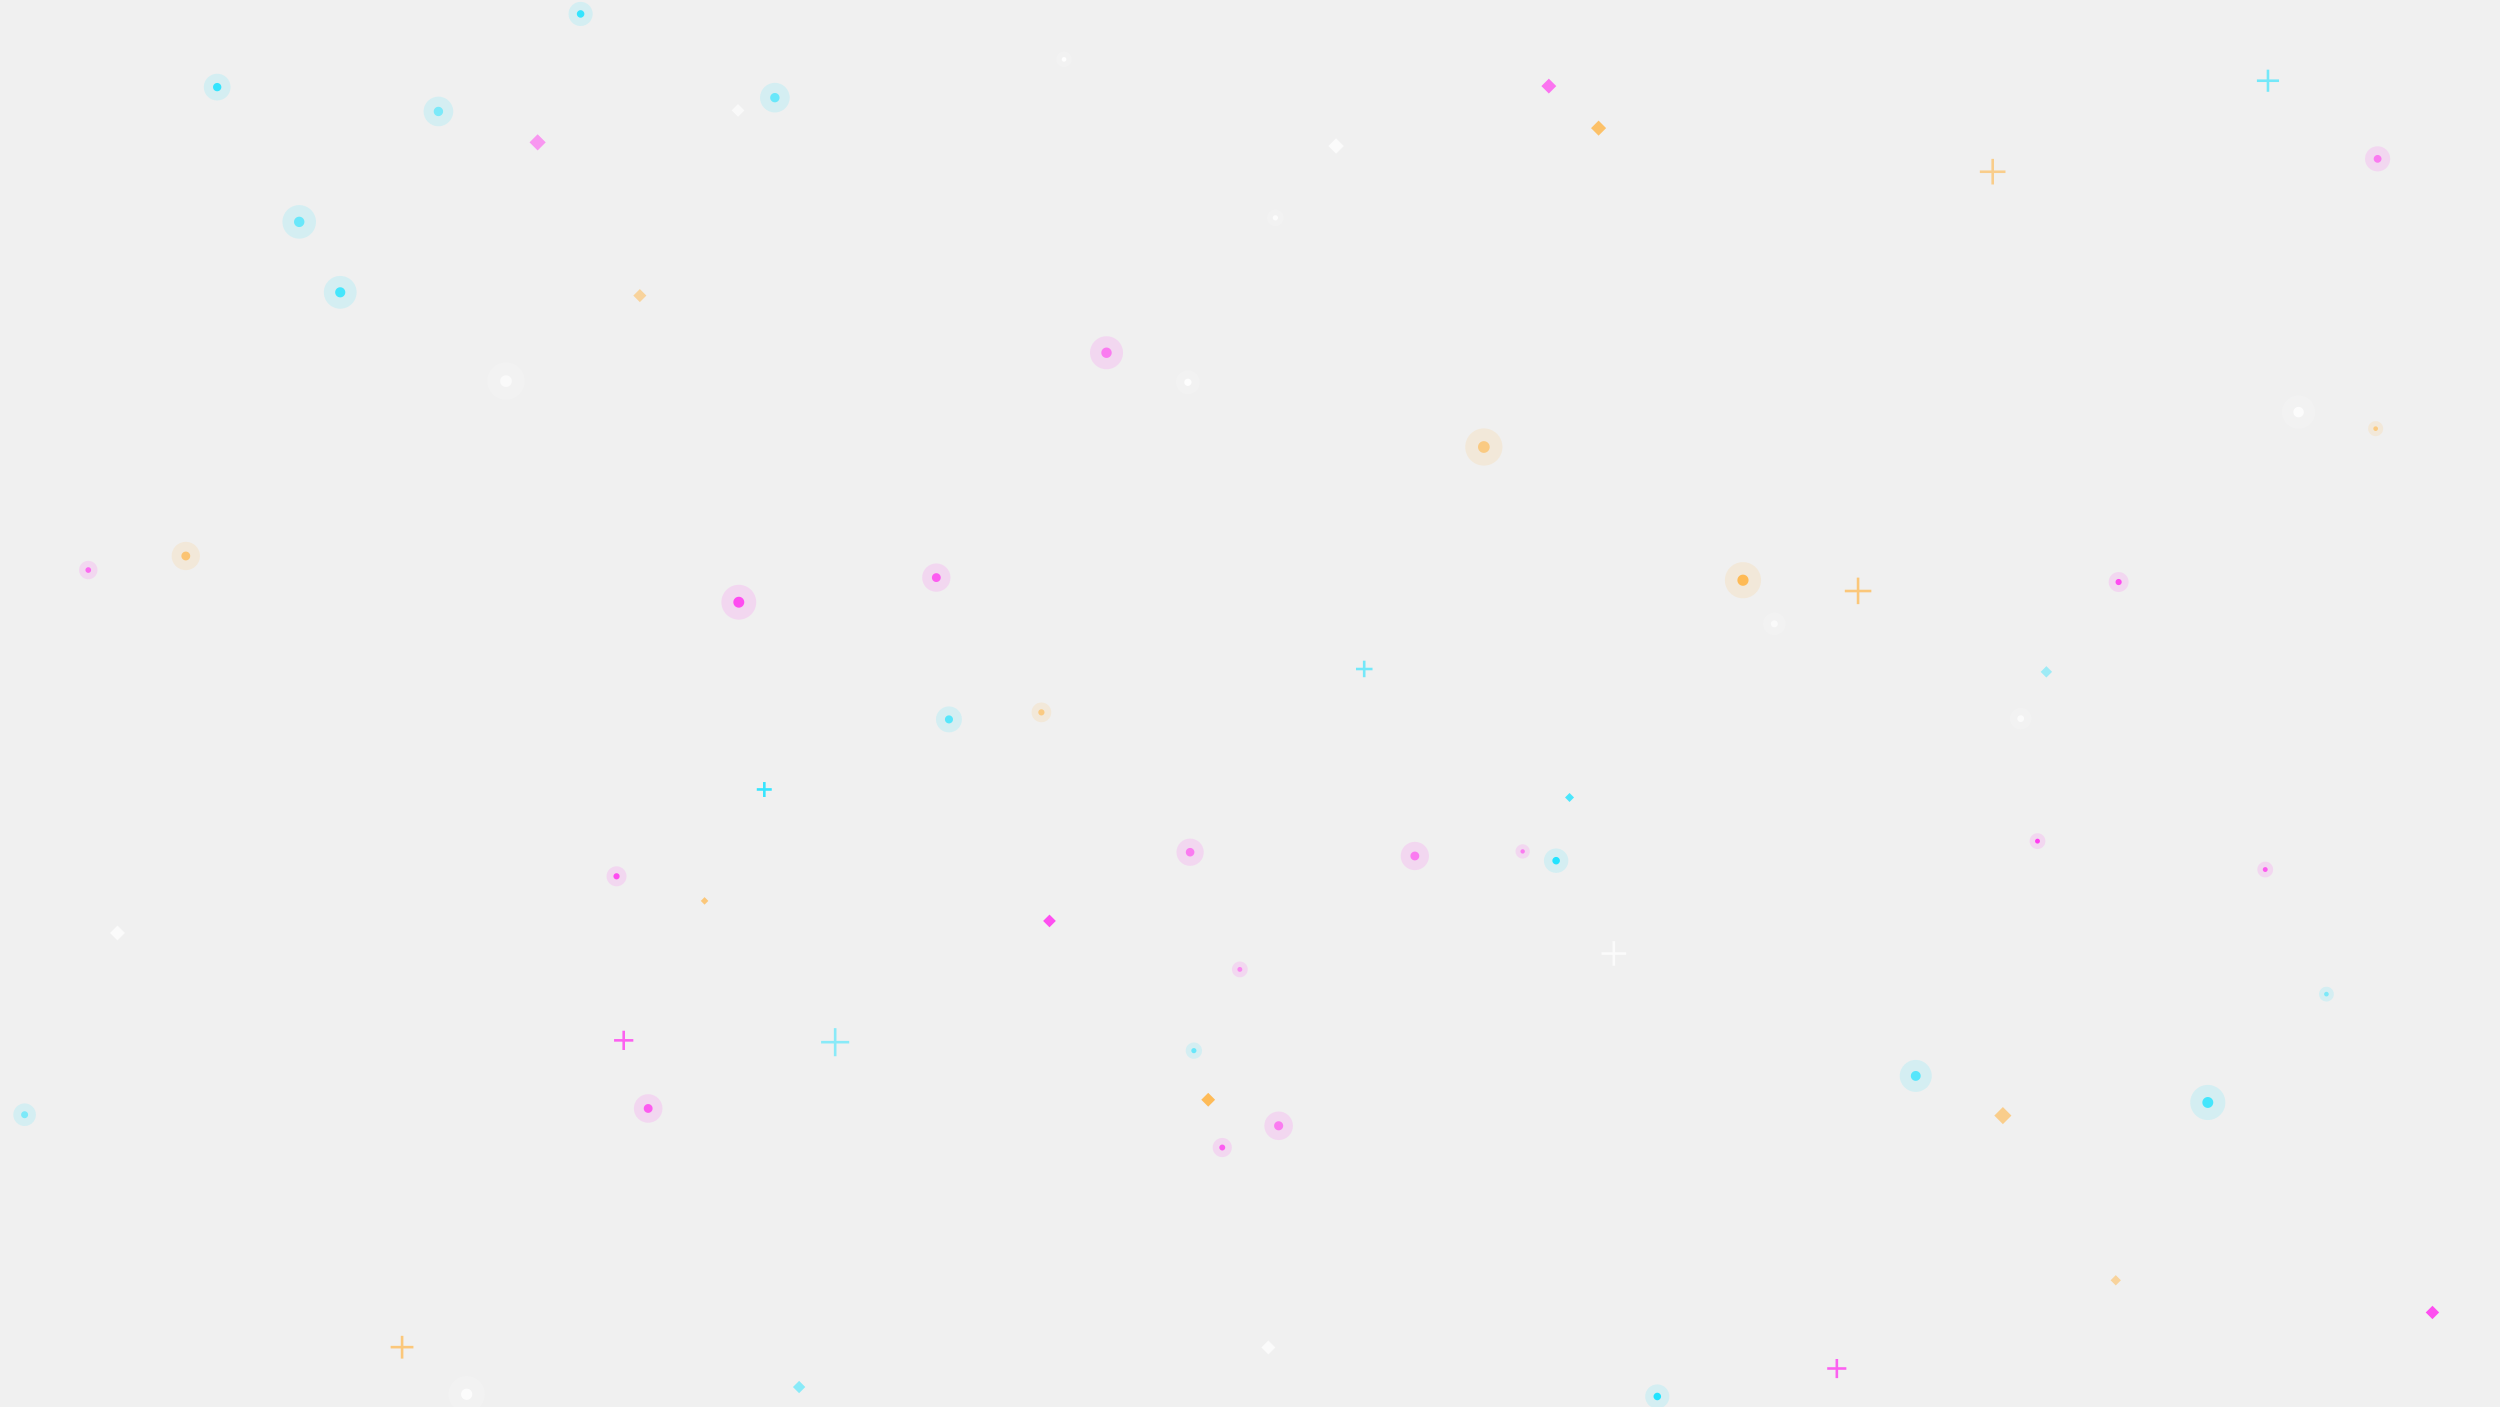
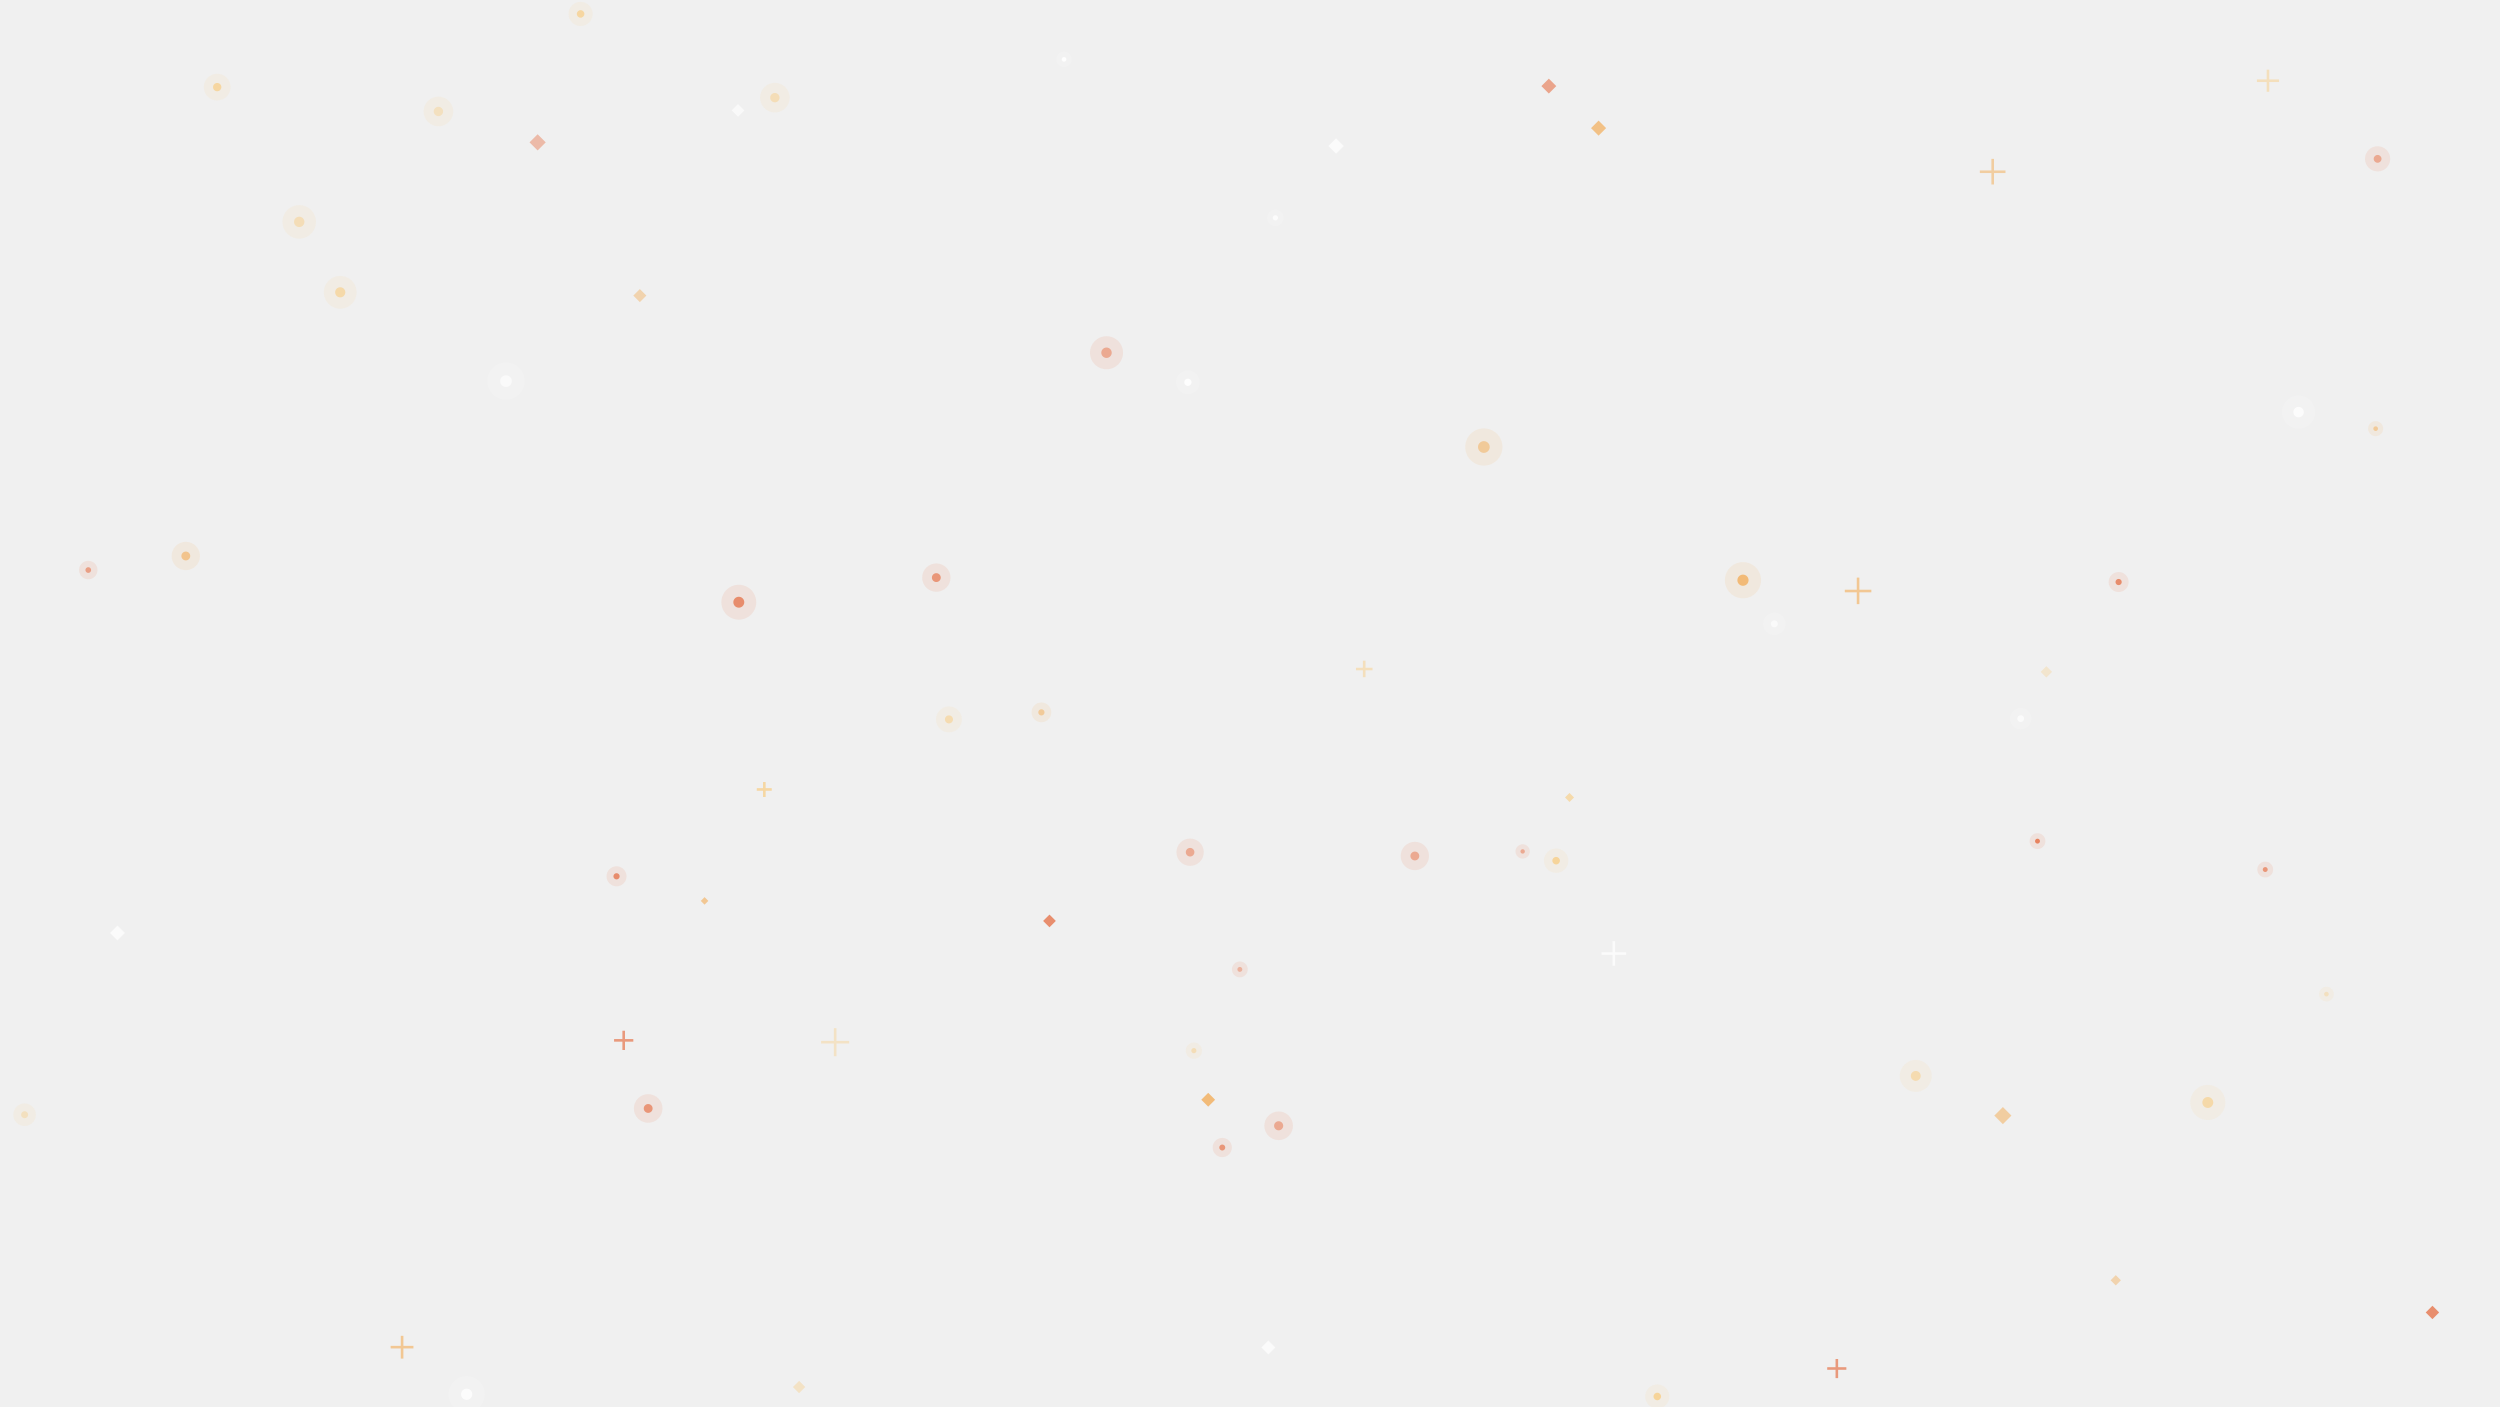
<svg xmlns="http://www.w3.org/2000/svg" viewBox="0 0 1920 1080" width="1920" height="1080">
  <defs />
  <circle cx="817.2" cy="45.6" r="5.9" fill="#ffffff" opacity=".14" />
  <circle cx="817.2" cy="45.6" r="1.8" fill="#ffffff" opacity="0.9" />
-   <circle cx="1695.6" cy="846.7" r="13.5" fill="#22e3ff" opacity=".14" />
-   <circle cx="1695.6" cy="846.7" r="4.2" fill="#22e3ff" opacity="0.8" />
-   <circle cx="952.2" cy="744.5" r="6.1" fill="#ff3df0" opacity=".14" />
-   <circle cx="952.2" cy="744.5" r="1.9" fill="#ff3df0" opacity="0.5" />
-   <circle cx="799.8" cy="547.1" r="7.6" fill="#ffb547" opacity=".14" />
-   <circle cx="799.8" cy="547.1" r="2.4" fill="#ffb547" opacity="0.6" />
-   <circle cx="261.3" cy="224.5" r="12.6" fill="#22e3ff" opacity=".14" />
-   <circle cx="261.3" cy="224.5" r="3.9" fill="#22e3ff" opacity="0.8" />
-   <circle cx="914" cy="654.5" r="10.5" fill="#ff3df0" opacity=".14" />
-   <circle cx="914" cy="654.5" r="3.3" fill="#ff3df0" opacity="0.6" />
+   <circle cx="1695.6" cy="846.7" r="13.5" fill="#f6d49a" opacity=".14" />
+   <circle cx="1695.6" cy="846.7" r="4.2" fill="#f6d49a" opacity="0.8" />
+   <circle cx="952.2" cy="744.5" r="6.1" fill="#e7835f" opacity=".14" />
+   <circle cx="952.2" cy="744.5" r="1.9" fill="#e7835f" opacity="0.5" />
+   <circle cx="799.8" cy="547.1" r="7.6" fill="#f2b56b" opacity=".14" />
+   <circle cx="799.8" cy="547.1" r="2.4" fill="#f2b56b" opacity="0.6" />
+   <circle cx="261.3" cy="224.5" r="12.6" fill="#f6d49a" opacity=".14" />
+   <circle cx="261.3" cy="224.5" r="3.9" fill="#f6d49a" opacity="0.8" />
+   <circle cx="914" cy="654.5" r="10.5" fill="#e7835f" opacity=".14" />
+   <circle cx="914" cy="654.5" r="3.3" fill="#e7835f" opacity="0.6" />
  <circle cx="1362.7" cy="479.1" r="8.6" fill="#ffffff" opacity=".14" />
  <circle cx="1362.7" cy="479.1" r="2.7" fill="#ffffff" opacity="0.6" />
-   <path d="M581.2 606.3h11.5M587 600.6v11.5" stroke="#22e3ff" stroke-width="2" opacity="0.9" />
-   <circle cx="938.7" cy="881.3" r="7.4" fill="#ff3df0" opacity=".14" />
-   <circle cx="938.7" cy="881.3" r="2.3" fill="#ff3df0" opacity="0.8" />
-   <circle cx="1627.1" cy="447" r="7.7" fill="#ff3df0" opacity=".14" />
-   <circle cx="1627.1" cy="447" r="2.4" fill="#ff3df0" opacity="0.9" />
-   <circle cx="719.1" cy="443.6" r="10.9" fill="#ff3df0" opacity=".14" />
-   <circle cx="719.1" cy="443.6" r="3.4" fill="#ff3df0" opacity="0.8" />
+   <path d="M581.2 606.3h11.5M587 600.6v11.5" stroke="#f6d49a" stroke-width="2" opacity="0.9" />
+   <circle cx="938.7" cy="881.3" r="7.4" fill="#e7835f" opacity=".14" />
+   <circle cx="938.7" cy="881.3" r="2.3" fill="#e7835f" opacity="0.8" />
+   <circle cx="1627.1" cy="447" r="7.7" fill="#e7835f" opacity=".14" />
+   <circle cx="1627.1" cy="447" r="2.4" fill="#e7835f" opacity="0.9" />
+   <circle cx="719.1" cy="443.6" r="10.9" fill="#e7835f" opacity=".14" />
+   <circle cx="719.1" cy="443.6" r="3.4" fill="#e7835f" opacity="0.8" />
  <circle cx="1551.9" cy="551.9" r="8.2" fill="#ffffff" opacity=".14" />
  <circle cx="1551.9" cy="551.9" r="2.6" fill="#ffffff" opacity="0.7" />
-   <circle cx="1169.4" cy="653.9" r="5.5" fill="#ff3df0" opacity=".14" />
-   <circle cx="1169.4" cy="653.9" r="1.7" fill="#ff3df0" opacity="0.6" />
-   <circle cx="67.8" cy="437.8" r="7.1" fill="#ff3df0" opacity=".14" />
-   <circle cx="67.8" cy="437.8" r="2.2" fill="#ff3df0" opacity="0.7" />
-   <rect x="1189.5" y="60.4" width="8.1" height="8.1" fill="#ff3df0" opacity="0.7" transform="rotate(45 1189.5 60.4)" />
-   <circle cx="1139.6" cy="343.3" r="14.3" fill="#ffb547" opacity=".14" />
-   <circle cx="1139.6" cy="343.3" r="4.5" fill="#ffb547" opacity="0.6" />
-   <circle cx="18.9" cy="856.1" r="8.7" fill="#22e3ff" opacity=".14" />
-   <circle cx="18.9" cy="856.1" r="2.7" fill="#22e3ff" opacity="0.5" />
-   <rect x="1571.6" y="511.6" width="6.2" height="6.2" fill="#22e3ff" opacity="0.4" transform="rotate(45 1571.6 511.6)" />
-   <rect x="412.9" y="103.1" width="8.8" height="8.8" fill="#ff3df0" opacity="0.5" transform="rotate(45 412.9 103.1)" />
+   <circle cx="1169.4" cy="653.9" r="5.5" fill="#e7835f" opacity=".14" />
+   <circle cx="1169.4" cy="653.9" r="1.7" fill="#e7835f" opacity="0.6" />
+   <circle cx="67.8" cy="437.8" r="7.1" fill="#e7835f" opacity=".14" />
+   <circle cx="67.8" cy="437.8" r="2.2" fill="#e7835f" opacity="0.7" />
+   <rect x="1189.5" y="60.4" width="8.1" height="8.1" fill="#e7835f" opacity="0.7" transform="rotate(45 1189.5 60.4)" />
+   <circle cx="1139.6" cy="343.3" r="14.3" fill="#f2b56b" opacity=".14" />
+   <circle cx="1139.6" cy="343.3" r="4.5" fill="#f2b56b" opacity="0.6" />
+   <circle cx="18.9" cy="856.1" r="8.7" fill="#f6d49a" opacity=".14" />
+   <circle cx="18.9" cy="856.1" r="2.7" fill="#f6d49a" opacity="0.5" />
+   <rect x="1571.6" y="511.6" width="6.2" height="6.2" fill="#f6d49a" opacity="0.4" transform="rotate(45 1571.6 511.6)" />
+   <rect x="412.9" y="103.1" width="8.8" height="8.8" fill="#e7835f" opacity="0.5" transform="rotate(45 412.9 103.1)" />
  <rect x="974.1" y="1029.5" width="7.6" height="7.6" fill="#ffffff" opacity="0.7" transform="rotate(45 974.1 1029.5)" />
-   <circle cx="445.9" cy="10.7" r="9.3" fill="#22e3ff" opacity=".14" />
-   <circle cx="445.9" cy="10.7" r="2.9" fill="#22e3ff" opacity="0.9" />
-   <circle cx="1471.3" cy="826.3" r="12.3" fill="#22e3ff" opacity=".14" />
-   <circle cx="1471.3" cy="826.3" r="3.8" fill="#22e3ff" opacity="0.7" />
-   <path d="M1041.4 513.8h12.7M1047.7 507.4v12.7" stroke="#22e3ff" stroke-width="2" opacity="0.6" />
-   <path d="M1520.5 131.9h19.7M1530.4 122v19.7" stroke="#ffb547" stroke-width="2" opacity="0.6" />
-   <rect x="541.1" y="689" width="4.1" height="4.1" fill="#ffb547" opacity="0.7" transform="rotate(45 541.1 689)" />
-   <circle cx="142.7" cy="427" r="10.9" fill="#ffb547" opacity=".14" />
-   <circle cx="142.7" cy="427" r="3.4" fill="#ffb547" opacity="0.7" />
-   <path d="M1416.8 453.9h20.4M1427 443.6v20.4" stroke="#ffb547" stroke-width="2" opacity="0.7" />
-   <circle cx="567.4" cy="462.5" r="13.4" fill="#ff3df0" opacity=".14" />
-   <circle cx="567.4" cy="462.5" r="4.2" fill="#ff3df0" opacity="0.9" />
-   <rect x="1205.4" y="609" width="4.9" height="4.9" fill="#22e3ff" opacity="0.8" transform="rotate(45 1205.4 609)" />
+   <circle cx="445.9" cy="10.7" r="9.3" fill="#f6d49a" opacity=".14" />
+   <circle cx="445.9" cy="10.7" r="2.9" fill="#f6d49a" opacity="0.9" />
+   <circle cx="1471.3" cy="826.3" r="12.3" fill="#f6d49a" opacity=".14" />
+   <circle cx="1471.3" cy="826.3" r="3.8" fill="#f6d49a" opacity="0.7" />
+   <path d="M1041.4 513.8h12.7M1047.7 507.4v12.7" stroke="#f6d49a" stroke-width="2" opacity="0.6" />
+   <path d="M1520.5 131.9h19.7M1530.4 122v19.7" stroke="#f2b56b" stroke-width="2" opacity="0.6" />
+   <rect x="541.1" y="689" width="4.1" height="4.1" fill="#f2b56b" opacity="0.7" transform="rotate(45 541.1 689)" />
+   <circle cx="142.7" cy="427" r="10.9" fill="#f2b56b" opacity=".14" />
+   <circle cx="142.7" cy="427" r="3.4" fill="#f2b56b" opacity="0.7" />
+   <path d="M1416.8 453.9h20.4M1427 443.6v20.4" stroke="#f2b56b" stroke-width="2" opacity="0.7" />
+   <circle cx="567.4" cy="462.5" r="13.4" fill="#e7835f" opacity=".14" />
+   <circle cx="567.4" cy="462.5" r="4.2" fill="#e7835f" opacity="0.9" />
+   <rect x="1205.4" y="609" width="4.9" height="4.9" fill="#f6d49a" opacity="0.8" transform="rotate(45 1205.4 609)" />
  <rect x="566.8" y="79.9" width="6.9" height="6.9" fill="#ffffff" opacity="0.6" transform="rotate(45 566.8 79.9)" />
-   <circle cx="982" cy="864.6" r="11" fill="#ff3df0" opacity=".14" />
-   <circle cx="982" cy="864.6" r="3.5" fill="#ff3df0" opacity="0.6" />
-   <circle cx="1824.5" cy="329.2" r="5.8" fill="#ffb547" opacity=".14" />
-   <circle cx="1824.5" cy="329.2" r="1.8" fill="#ffb547" opacity="0.6" />
+   <circle cx="982" cy="864.6" r="11" fill="#e7835f" opacity=".14" />
+   <circle cx="982" cy="864.6" r="3.5" fill="#e7835f" opacity="0.6" />
+   <circle cx="1824.5" cy="329.2" r="5.8" fill="#f2b56b" opacity=".14" />
+   <circle cx="1824.5" cy="329.2" r="1.8" fill="#f2b56b" opacity="0.6" />
  <circle cx="912.3" cy="293.6" r="9.1" fill="#ffffff" opacity=".14" />
  <circle cx="912.3" cy="293.6" r="2.8" fill="#ffffff" opacity="0.9" />
-   <circle cx="1195.1" cy="661" r="9.4" fill="#22e3ff" opacity=".14" />
-   <circle cx="1195.1" cy="661" r="2.9" fill="#22e3ff" opacity="1" />
-   <circle cx="336.7" cy="85.6" r="11.4" fill="#22e3ff" opacity=".14" />
-   <circle cx="336.7" cy="85.6" r="3.6" fill="#22e3ff" opacity="0.5" />
-   <path d="M1733.3 62h17M1741.8 53.5v17" stroke="#22e3ff" stroke-width="2" opacity="0.6" />
-   <path d="M1403.3 1051h14.7M1410.7 1043.7v14.7" stroke="#ff3df0" stroke-width="2" opacity="0.8" />
-   <circle cx="1272.8" cy="1072.5" r="9.3" fill="#22e3ff" opacity=".14" />
-   <circle cx="1272.8" cy="1072.5" r="2.9" fill="#22e3ff" opacity="1" />
+   <circle cx="1195.1" cy="661" r="9.4" fill="#f6d49a" opacity=".14" />
+   <circle cx="1195.1" cy="661" r="2.9" fill="#f6d49a" opacity="1" />
+   <circle cx="336.7" cy="85.6" r="11.4" fill="#f6d49a" opacity=".14" />
+   <circle cx="336.7" cy="85.6" r="3.6" fill="#f6d49a" opacity="0.5" />
+   <path d="M1733.3 62h17M1741.8 53.5v17" stroke="#f6d49a" stroke-width="2" opacity="0.6" />
+   <path d="M1403.3 1051h14.7M1410.7 1043.7v14.7" stroke="#e7835f" stroke-width="2" opacity="0.8" />
+   <circle cx="1272.8" cy="1072.5" r="9.3" fill="#f6d49a" opacity=".14" />
+   <circle cx="1272.8" cy="1072.5" r="2.9" fill="#f6d49a" opacity="1" />
  <path d="M1230 732.3h18.9M1239.4 722.8v18.9" stroke="#ffffff" stroke-width="2" opacity="0.7" />
-   <circle cx="1786.7" cy="763.5" r="5.7" fill="#22e3ff" opacity=".14" />
-   <circle cx="1786.7" cy="763.5" r="1.8" fill="#22e3ff" opacity="0.5" />
+   <circle cx="1786.7" cy="763.5" r="5.7" fill="#f6d49a" opacity=".14" />
+   <circle cx="1786.7" cy="763.5" r="1.8" fill="#f6d49a" opacity="0.5" />
  <rect x="1026.1" y="106.2" width="8.4" height="8.4" fill="#ffffff" opacity="0.7" transform="rotate(45 1026.1 106.2)" />
-   <path d="M471.6 799h14.8M479 791.6v14.8" stroke="#ff3df0" stroke-width="2" opacity="0.8" />
-   <circle cx="728.8" cy="552.5" r="10" fill="#22e3ff" opacity=".14" />
-   <circle cx="728.8" cy="552.5" r="3.1" fill="#22e3ff" opacity="0.7" />
+   <path d="M471.6 799h14.8M479 791.6v14.8" stroke="#e7835f" stroke-width="2" opacity="0.8" />
+   <circle cx="728.8" cy="552.5" r="10" fill="#f6d49a" opacity=".14" />
+   <circle cx="728.8" cy="552.5" r="3.1" fill="#f6d49a" opacity="0.7" />
  <circle cx="979.5" cy="167.3" r="6.3" fill="#ffffff" opacity=".14" />
  <circle cx="979.5" cy="167.3" r="2" fill="#ffffff" opacity="0.8" />
-   <rect x="1538.2" y="850.2" width="9.3" height="9.3" fill="#ffb547" opacity="0.6" transform="rotate(45 1538.2 850.2)" />
-   <path d="M300 1034.6h17.5M308.8 1025.9v17.5" stroke="#ffb547" stroke-width="2" opacity="0.7" />
-   <circle cx="849.8" cy="270.9" r="12.7" fill="#ff3df0" opacity=".14" />
-   <circle cx="849.8" cy="270.9" r="4" fill="#ff3df0" opacity="0.6" />
-   <circle cx="1564.8" cy="646" r="6.1" fill="#ff3df0" opacity=".14" />
-   <circle cx="1564.8" cy="646" r="1.9" fill="#ff3df0" opacity="1" />
-   <circle cx="1739.7" cy="667.8" r="6.1" fill="#ff3df0" opacity=".14" />
-   <circle cx="1739.7" cy="667.8" r="1.9" fill="#ff3df0" opacity="0.8" />
-   <circle cx="1826" cy="122" r="9.7" fill="#ff3df0" opacity=".14" />
-   <circle cx="1826" cy="122" r="3" fill="#ff3df0" opacity="0.6" />
+   <rect x="1538.2" y="850.2" width="9.3" height="9.3" fill="#f2b56b" opacity="0.6" transform="rotate(45 1538.2 850.2)" />
+   <path d="M300 1034.6h17.5M308.8 1025.9v17.5" stroke="#f2b56b" stroke-width="2" opacity="0.7" />
+   <circle cx="849.8" cy="270.9" r="12.7" fill="#e7835f" opacity=".14" />
+   <circle cx="849.8" cy="270.9" r="4" fill="#e7835f" opacity="0.6" />
+   <circle cx="1564.8" cy="646" r="6.1" fill="#e7835f" opacity=".14" />
+   <circle cx="1564.8" cy="646" r="1.9" fill="#e7835f" opacity="1" />
+   <circle cx="1739.7" cy="667.8" r="6.1" fill="#e7835f" opacity=".14" />
+   <circle cx="1739.7" cy="667.8" r="1.9" fill="#e7835f" opacity="0.8" />
+   <circle cx="1826" cy="122" r="9.7" fill="#e7835f" opacity=".14" />
+   <circle cx="1826" cy="122" r="3" fill="#e7835f" opacity="0.6" />
  <circle cx="1765.3" cy="316.5" r="12.7" fill="#ffffff" opacity=".14" />
  <circle cx="1765.3" cy="316.5" r="4" fill="#ffffff" opacity="0.8" />
-   <rect x="491.4" y="222" width="7.1" height="7.1" fill="#ffb547" opacity="0.5" transform="rotate(45 491.4 222)" />
-   <path d="M630.6 800.4h21.6M641.4 789.6v21.6" stroke="#22e3ff" stroke-width="2" opacity="0.5" />
-   <circle cx="497.8" cy="851.3" r="11" fill="#ff3df0" opacity=".14" />
-   <circle cx="497.8" cy="851.3" r="3.4" fill="#ff3df0" opacity="0.8" />
-   <rect x="1227.7" y="92.6" width="8.2" height="8.2" fill="#ffb547" opacity="0.8" transform="rotate(45 1227.7 92.6)" />
-   <circle cx="1338.6" cy="445.6" r="13.9" fill="#ffb547" opacity=".14" />
-   <circle cx="1338.6" cy="445.6" r="4.3" fill="#ffb547" opacity="0.9" />
-   <rect x="1624.9" y="979.3" width="5.6" height="5.6" fill="#ffb547" opacity="0.5" transform="rotate(45 1624.9 979.3)" />
+   <rect x="491.4" y="222" width="7.1" height="7.1" fill="#f2b56b" opacity="0.5" transform="rotate(45 491.4 222)" />
+   <path d="M630.6 800.4h21.6M641.4 789.6v21.6" stroke="#f6d49a" stroke-width="2" opacity="0.5" />
+   <circle cx="497.8" cy="851.3" r="11" fill="#e7835f" opacity=".14" />
+   <circle cx="497.8" cy="851.3" r="3.4" fill="#e7835f" opacity="0.8" />
+   <rect x="1227.7" y="92.6" width="8.2" height="8.2" fill="#f2b56b" opacity="0.8" transform="rotate(45 1227.7 92.6)" />
+   <circle cx="1338.6" cy="445.6" r="13.9" fill="#f2b56b" opacity=".14" />
+   <circle cx="1338.6" cy="445.6" r="4.3" fill="#f2b56b" opacity="0.9" />
+   <rect x="1624.9" y="979.3" width="5.6" height="5.6" fill="#f2b56b" opacity="0.5" transform="rotate(45 1624.9 979.3)" />
  <circle cx="358.4" cy="1070.8" r="13.9" fill="#ffffff" opacity=".14" />
  <circle cx="358.4" cy="1070.8" r="4.3" fill="#ffffff" opacity="0.8" />
-   <rect x="927.9" y="839.3" width="7.5" height="7.5" fill="#ffb547" opacity="0.9" transform="rotate(45 927.9 839.3)" />
+   <rect x="927.9" y="839.3" width="7.5" height="7.5" fill="#f2b56b" opacity="0.9" transform="rotate(45 927.9 839.3)" />
  <circle cx="388.6" cy="292.7" r="14.3" fill="#ffffff" opacity=".14" />
  <circle cx="388.6" cy="292.7" r="4.5" fill="#ffffff" opacity="0.6" />
-   <circle cx="595.1" cy="75" r="11.4" fill="#22e3ff" opacity=".14" />
-   <circle cx="595.1" cy="75" r="3.6" fill="#22e3ff" opacity="0.6" />
-   <circle cx="229.8" cy="170.4" r="12.9" fill="#22e3ff" opacity=".14" />
-   <circle cx="229.8" cy="170.4" r="4" fill="#22e3ff" opacity="0.6" />
-   <circle cx="916.9" cy="806.9" r="6.3" fill="#22e3ff" opacity=".14" />
-   <circle cx="916.9" cy="806.9" r="2" fill="#22e3ff" opacity="0.6" />
-   <rect x="1868.1" y="1002.8" width="7.3" height="7.3" fill="#ff3df0" opacity="0.9" transform="rotate(45 1868.1 1002.8)" />
-   <circle cx="473.5" cy="673" r="7.7" fill="#ff3df0" opacity=".14" />
-   <circle cx="473.5" cy="673" r="2.4" fill="#ff3df0" opacity="0.9" />
-   <circle cx="1086.6" cy="657.4" r="10.9" fill="#ff3df0" opacity=".14" />
-   <circle cx="1086.6" cy="657.4" r="3.4" fill="#ff3df0" opacity="0.6" />
-   <rect x="613.7" y="1060.5" width="6.7" height="6.7" fill="#22e3ff" opacity="0.5" transform="rotate(45 613.7 1060.5)" />
-   <circle cx="166.8" cy="66.9" r="10.3" fill="#22e3ff" opacity=".14" />
-   <circle cx="166.8" cy="66.9" r="3.2" fill="#22e3ff" opacity="0.9" />
+   <circle cx="595.1" cy="75" r="11.4" fill="#f6d49a" opacity=".14" />
+   <circle cx="595.1" cy="75" r="3.6" fill="#f6d49a" opacity="0.6" />
+   <circle cx="229.8" cy="170.4" r="12.9" fill="#f6d49a" opacity=".14" />
+   <circle cx="229.8" cy="170.4" r="4" fill="#f6d49a" opacity="0.6" />
+   <circle cx="916.9" cy="806.9" r="6.3" fill="#f6d49a" opacity=".14" />
+   <circle cx="916.9" cy="806.9" r="2" fill="#f6d49a" opacity="0.6" />
+   <rect x="1868.1" y="1002.8" width="7.3" height="7.3" fill="#e7835f" opacity="0.9" transform="rotate(45 1868.1 1002.8)" />
+   <circle cx="473.5" cy="673" r="7.7" fill="#e7835f" opacity=".14" />
+   <circle cx="473.5" cy="673" r="2.4" fill="#e7835f" opacity="0.9" />
+   <circle cx="1086.6" cy="657.4" r="10.9" fill="#e7835f" opacity=".14" />
+   <circle cx="1086.6" cy="657.4" r="3.4" fill="#e7835f" opacity="0.6" />
+   <rect x="613.7" y="1060.5" width="6.7" height="6.7" fill="#f6d49a" opacity="0.5" transform="rotate(45 613.7 1060.5)" />
+   <circle cx="166.8" cy="66.9" r="10.3" fill="#f6d49a" opacity=".14" />
+   <circle cx="166.8" cy="66.9" r="3.2" fill="#f6d49a" opacity="0.9" />
  <rect x="90.2" y="710.8" width="8.1" height="8.1" fill="#ffffff" opacity="0.7" transform="rotate(45 90.2 710.8)" />
-   <rect x="806" y="702.4" width="6.9" height="6.9" fill="#ff3df0" opacity="0.9" transform="rotate(45 806 702.4)" />
+   <rect x="806" y="702.4" width="6.9" height="6.9" fill="#e7835f" opacity="0.9" transform="rotate(45 806 702.4)" />
</svg>
